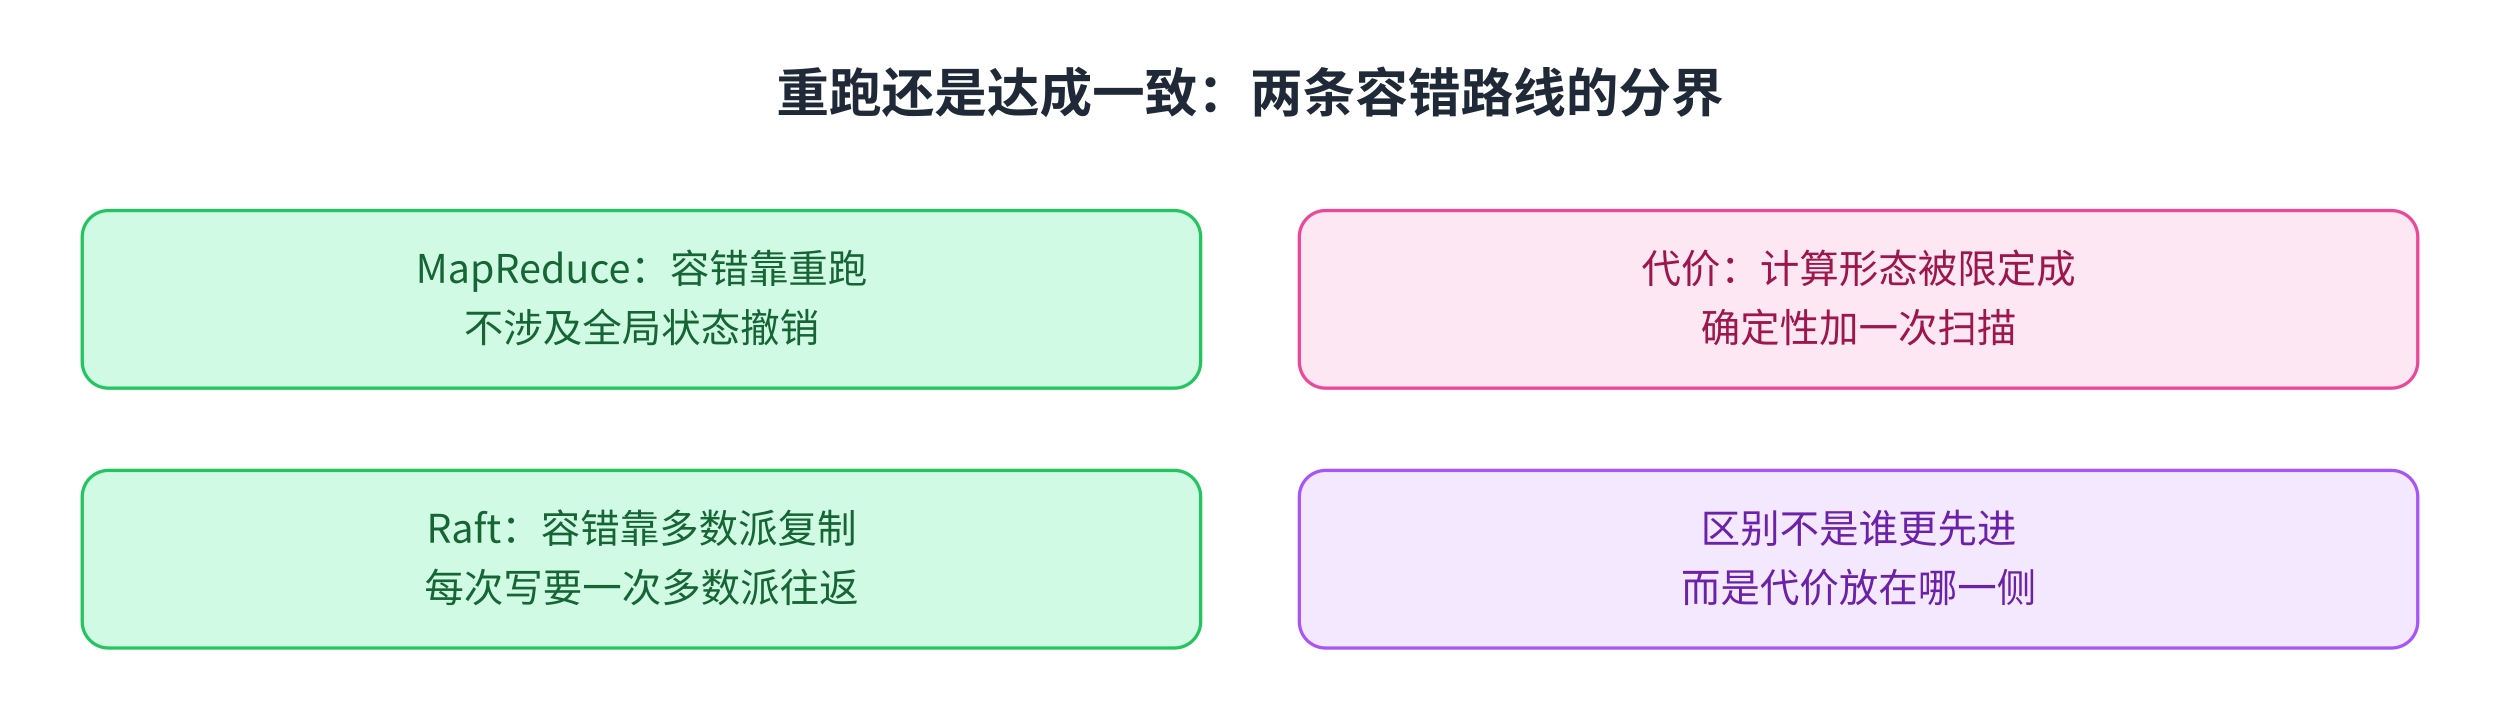
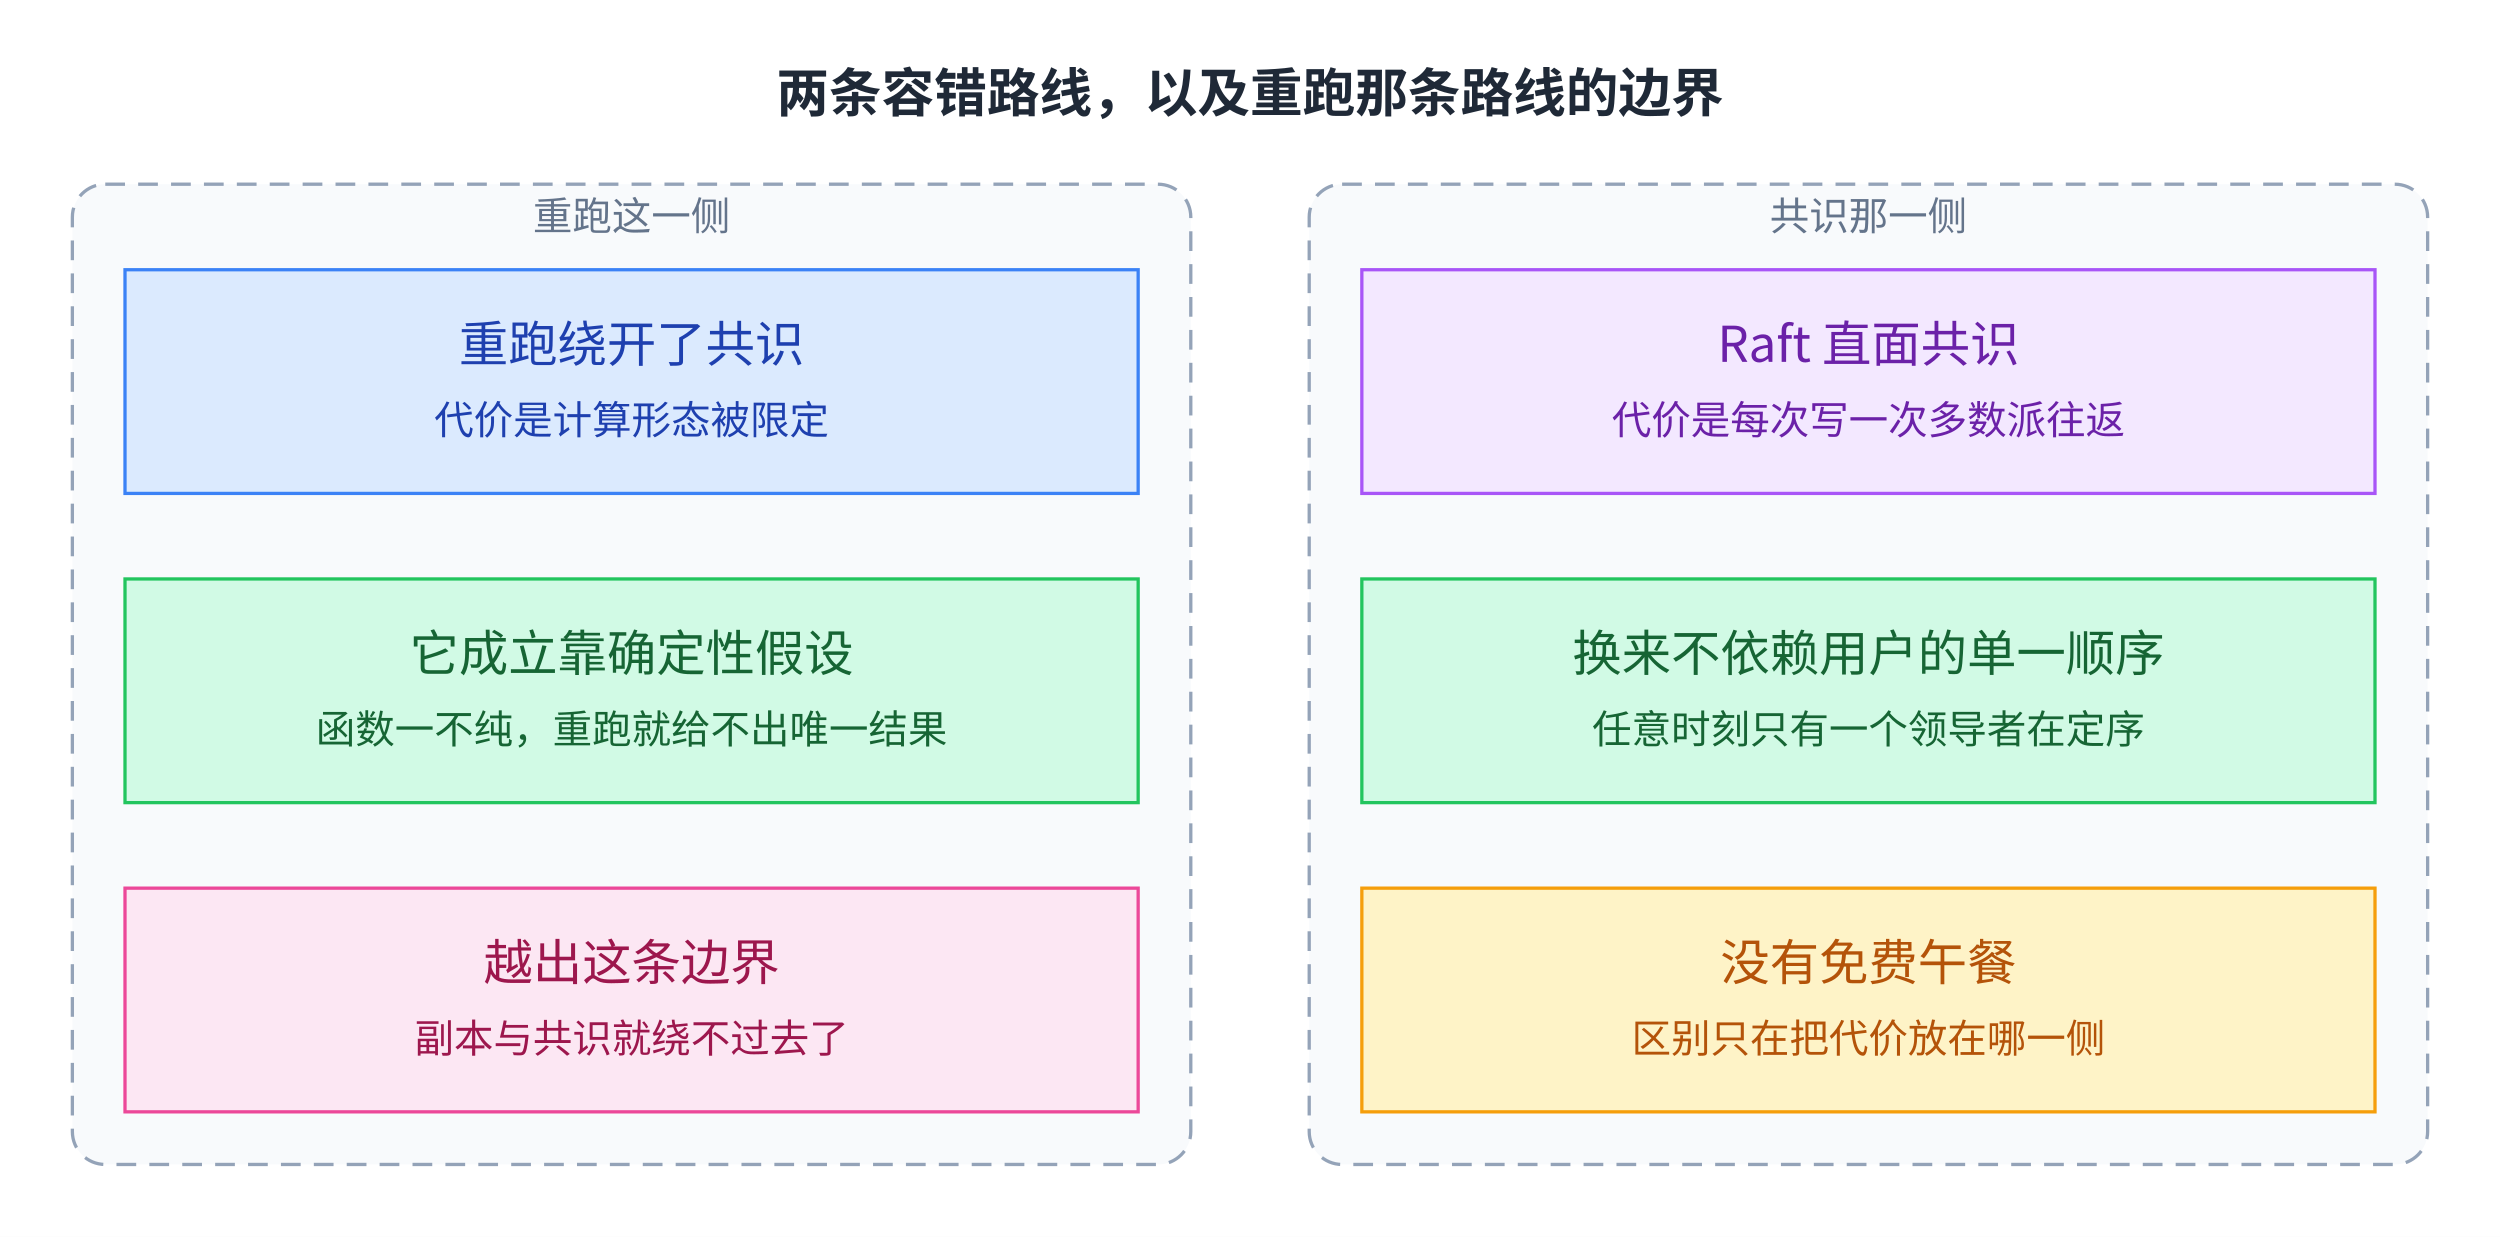
- <svg xmlns="http://www.w3.org/2000/svg" viewBox="0 0 760 221" width="760" height="221" role="img" aria-labelledby="fig-mapreduce-13-title fig-mapreduce-13-desc">
+ <svg xmlns="http://www.w3.org/2000/svg" viewBox="0 0 760 376" width="760" height="376" role="img" aria-labelledby="fig-mr-13-title fig-mr-13-desc">
  <defs>
    <style>
      text { font-family: 'PingFang SC', 'Microsoft YaHei', 'Noto Sans CJK SC', system-ui, sans-serif; }
    </style>
    <marker id="arrow" markerWidth="8" markerHeight="8" refX="2" refY="4" orient="auto" markerUnits="userSpaceOnUse">
      <path d="M0,0 L8,4 L0,8 L2,4 z" fill="#64748b" />
    </marker>
  </defs>
-   <rect x="0" y="0" width="760" height="221" fill="#ffffff" />
-   <text x="380" y="34" font-size="16" font-weight="600" fill="#1f2937" text-anchor="middle">重跑还是达成一致：两条容错路线的分界</text>
-   <rect x="25" y="64" width="340" height="54" rx="8" fill="#d1fae5" stroke="#22c55e" />
-   <text x="195" y="86" font-size="12" fill="#166534" text-anchor="middle">MapReduce：容错靠重跑</text>
-   <text x="195" y="104" font-size="12" fill="#166534" text-anchor="middle">不涉及全局状态撤销</text>
-   <rect x="395" y="64" width="340" height="54" rx="8" fill="#fce7f3" stroke="#ec4899" />
-   <text x="565" y="86" font-size="12" fill="#9d174d" text-anchor="middle">代价：计算形态被限定成</text>
-   <text x="565" y="104" font-size="12" fill="#9d174d" text-anchor="middle">确定性加一次扫描</text>
-   <rect x="25" y="143" width="340" height="54" rx="8" fill="#d1fae5" stroke="#22c55e" />
-   <text x="195" y="165" font-size="12" fill="#166534" text-anchor="middle">Raft：容错靠多数派复制</text>
-   <text x="195" y="183" font-size="12" fill="#166534" text-anchor="middle">每次写要一次多数派往返</text>
-   <rect x="395" y="143" width="340" height="54" rx="8" fill="#f3e8ff" stroke="#a855f7" />
-   <text x="565" y="165" font-size="12" fill="#6b21a8" text-anchor="middle">区别不是谁更先进</text>
-   <text x="565" y="183" font-size="12" fill="#6b21a8" text-anchor="middle">而是代价放在哪一侧</text>
+   <rect x="0" y="0" width="760" height="376" fill="#ffffff" />
+   <text x="380" y="34" font-size="16" font-weight="600" fill="#1f2937" text-anchor="middle">两条容错路线，以及重跑那条路线的边界</text>
+   <rect x="22" y="56" width="340" height="298" rx="10" fill="#f8fafc" stroke="#94a3b8" stroke-dasharray="6,4" />
+   <text x="192" y="70" font-size="12" fill="#64748b" text-anchor="middle">重跑这一侧</text>
+   <rect x="398" y="56" width="340" height="298" rx="10" fill="#f8fafc" stroke="#94a3b8" stroke-dasharray="6,4" />
+   <text x="568" y="70" font-size="12" fill="#64748b" text-anchor="middle">共识那一侧</text>
+   <rect x="38" y="82" width="308" height="68" fill="#dbeafe" stroke="#3b82f6" />
+   <text x="192" y="110" font-size="15" fill="#1e40af" text-anchor="middle">重跑绕开了共识</text>
+   <text x="192" y="132" font-size="12" fill="#1e40af" text-anchor="middle">代价是计算形态被限定</text>
+   <rect x="38" y="176" width="308" height="68" fill="#d1fae5" stroke="#22c55e" />
+   <text x="192" y="204" font-size="15" fill="#166534" text-anchor="middle">它成立靠确定性假设</text>
+   <text x="192" y="226" font-size="12" fill="#166534" text-anchor="middle">函数一不纯，重跑就给不出唯一结果</text>
+   <rect x="38" y="270" width="308" height="68" fill="#fce7f3" stroke="#ec4899" />
+   <text x="192" y="298" font-size="15" fill="#9d174d" text-anchor="middle">越出这条边界</text>
+   <text x="192" y="320" font-size="12" fill="#9d174d" text-anchor="middle">副本与共识就绕不过去了</text>
+   <rect x="414" y="82" width="308" height="68" fill="#f3e8ff" stroke="#a855f7" />
+   <text x="568" y="110" font-size="15" fill="#6b21a8" text-anchor="middle">Raft 直面共识</text>
+   <text x="568" y="132" font-size="12" fill="#6b21a8" text-anchor="middle">代价是每次写一次多数派往返</text>
+   <rect x="414" y="176" width="308" height="68" fill="#d1fae5" stroke="#22c55e" />
+   <text x="568" y="204" font-size="15" fill="#166534" text-anchor="middle">换来不依赖用户的单一顺序</text>
+   <text x="568" y="226" font-size="12" fill="#166534" text-anchor="middle">任意时刻只有一个领导者在定序</text>
+   <rect x="414" y="270" width="308" height="68" fill="#fef3c7" stroke="#f59e0b" />
+   <text x="568" y="298" font-size="15" fill="#b45309" text-anchor="middle">没有免费午餐</text>
+   <text x="568" y="320" font-size="12" fill="#b45309" text-anchor="middle">区别只在把代价放在哪一侧</text>
</svg>
